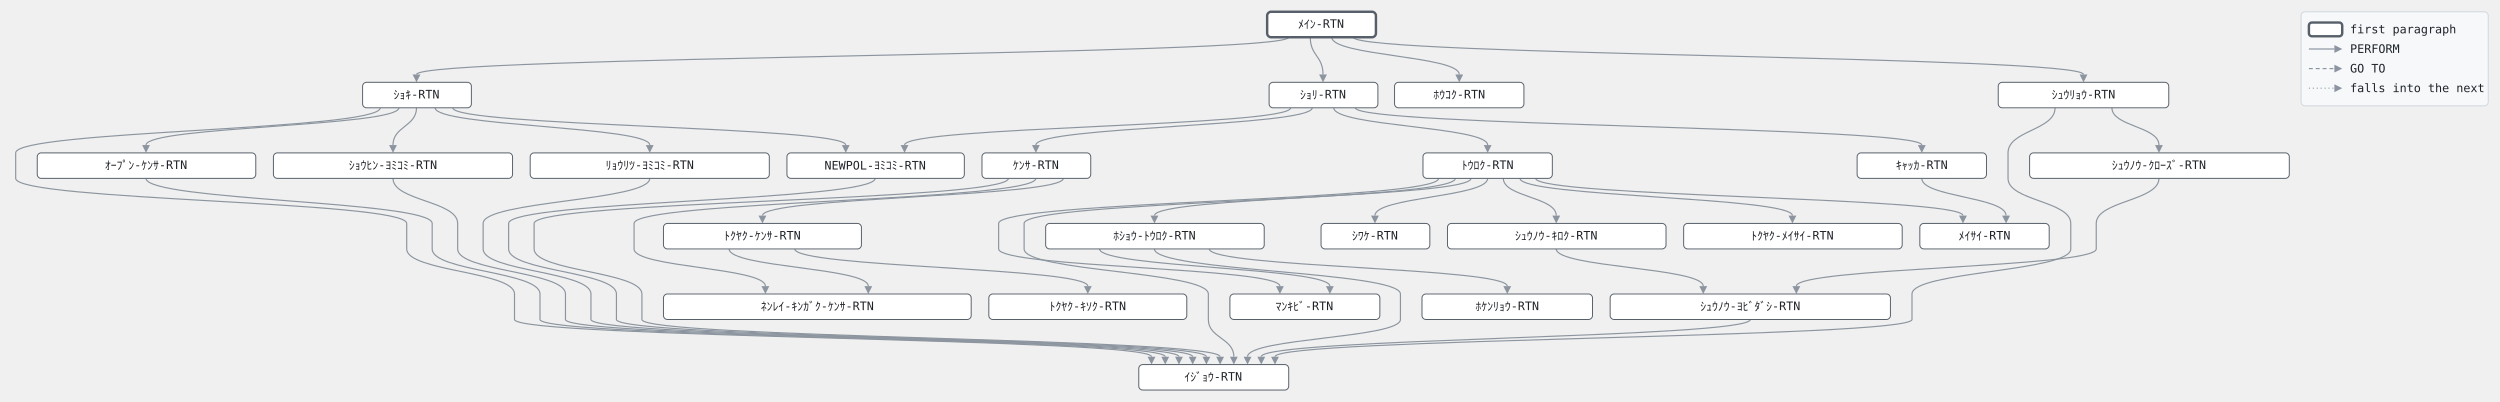
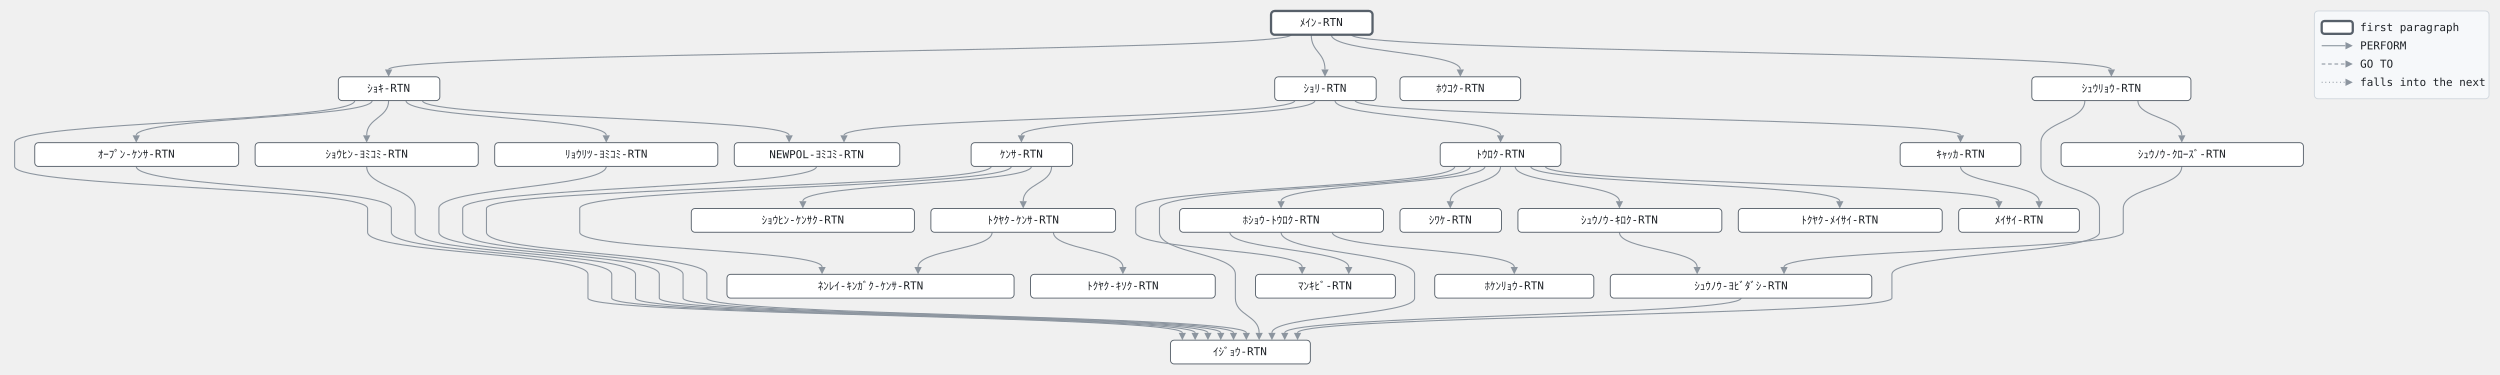
- <svg xmlns="http://www.w3.org/2000/svg" width="2551" height="410" viewBox="0 0 2551 410" font-family="ui-monospace, SFMono-Regular, Menlo, Consolas, monospace" font-size="12">
+ <svg xmlns="http://www.w3.org/2000/svg" width="2734" height="410" viewBox="0 0 2734 410" font-family="ui-monospace, SFMono-Regular, Menlo, Consolas, monospace" font-size="12">
  <style>
.box { fill: #ffffff; stroke: #57606a; stroke-width: 1 }
.box.emphasis { stroke-width: 2.5 }
.box.data { fill: #e8eef6; stroke: #8c959f }
.box.external { fill: #fbecd0; stroke: #a16207; stroke-width: 2 }
.box.dashed { stroke-dasharray: 4 3 }
.label { fill: #1f2328 }
.label.first { font-weight: 600 }
.edge { fill: none; stroke: #8c959f; stroke-width: 1.2 }
.edge.dashed { stroke-dasharray: 4 3 }
.edge.dotted { stroke-dasharray: 1 3 }
.head { fill: #8c959f }
.legend { fill: #f6f8fa; stroke: #d0d7de }
.edge-label { fill: #57606a; font-size: 11px; paint-order: stroke; stroke: #ffffff; stroke-width: 4px; stroke-linejoin: round }
.box.highlight { stroke: #c2410c; stroke-width: 2.5 }
.edge.highlight { stroke: #c2410c; stroke-width: 2 }
.head.highlight { fill: #c2410c }
@media (prefers-color-scheme: dark) {
  .box { fill: #161b22; stroke: #8b949e }
  .box.data { fill: #1f2a3a; stroke: #6e7681 }
  .box.external { fill: #3a2c12; stroke: #d6a64a }
  .label { fill: #e6edf3 }
  .edge { stroke: #6e7681 }
  .head { fill: #6e7681 }
  .legend { fill: #0d1117; stroke: #30363d }
  .edge-label { fill: #9da5ae; stroke: #0d1117 }
  .box.highlight, .edge.highlight { stroke: #fb923c }
  .head.highlight { fill: #fb923c }
}
</style>
  <defs>
    <marker id="arrow" viewBox="0 0 8 8" refX="0" refY="4" markerUnits="userSpaceOnUse" markerWidth="8" markerHeight="8" orient="auto-start-reverse">
      <path class="head" d="M0,0 L8,4 L0,8 z" />
    </marker>
    <marker id="arrow-highlight" viewBox="0 0 8 8" refX="0" refY="4" markerUnits="userSpaceOnUse" markerWidth="8" markerHeight="8" orient="auto-start-reverse">
      <path class="head highlight" d="M0,0 L8,4 L0,8 z" />
    </marker>
  </defs>
-   <path class="edge" d="M1315,38 C1315,57 425,57 425,76" marker-end="url(#arrow)" />
-   <path class="edge" d="M1337,38 C1337,57 1350,57 1350,76" marker-end="url(#arrow)" />
-   <path class="edge" d="M1359,38 C1359,57 1489,57 1489,76" marker-end="url(#arrow)" />
-   <path class="edge" d="M1381,38 C1381,57 2126,57 2126,76" marker-end="url(#arrow)" />
+   <path class="edge" d="M1412,38 C1412,57 425,57 425,76" marker-end="url(#arrow)" />
+   <path class="edge" d="M1434,38 C1434,57 1449,57 1449,76" marker-end="url(#arrow)" />
+   <path class="edge" d="M1456,38 C1456,57 1597,57 1597,76" marker-end="url(#arrow)" />
+   <path class="edge" d="M1478,38 C1478,57 2309,57 2309,76" marker-end="url(#arrow)" />
  <path class="edge" d="M407,110 C407,129 149,129 149,148" marker-end="url(#arrow)" />
  <path class="edge" d="M425,110 C425,129 401,129 401,148" marker-end="url(#arrow)" />
  <path class="edge" d="M444,110 C444,129 663,129 663,148" marker-end="url(#arrow)" />
-   <path class="edge" d="M388,110 C388,133 16,133 16,156 L16,182 C16,205 415,205 415,228 L415,254 C415,277 525,277 525,300 L525,326 C525,345 1175,345 1175,364" marker-end="url(#arrow)" />
+   <path class="edge" d="M388,110 C388,133 16,133 16,156 L16,182 C16,205 402,205 402,228 L402,254 C402,277 643,277 643,300 L643,326 C643,345 1293,345 1293,364" marker-end="url(#arrow)" />
  <path class="edge" d="M462,110 C462,129 863,129 863,148" marker-end="url(#arrow)" />
-   <path class="edge" d="M149,182 C149,205 441,205 441,228 L441,254 C441,277 551,277 551,300 L551,326 C551,345 1189,345 1189,364" marker-end="url(#arrow)" />
-   <path class="edge" d="M893,182 C893,205 519,205 519,228 L519,254 C519,277 629,277 629,300 L629,326 C629,345 1231,345 1231,364" marker-end="url(#arrow)" />
-   <path class="edge" d="M1339,110 C1339,129 1057,129 1057,148" marker-end="url(#arrow)" />
-   <path class="edge" d="M1361,110 C1361,129 1518,129 1518,148" marker-end="url(#arrow)" />
-   <path class="edge" d="M1383,110 C1383,129 1961,129 1961,148" marker-end="url(#arrow)" />
-   <path class="edge" d="M1317,110 C1317,129 923,129 923,148" marker-end="url(#arrow)" />
-   <path class="edge" d="M1029,182 C1029,205 545,205 545,228 L545,254 C545,277 655,277 655,300 L655,326 C655,345 1245,345 1245,364" marker-end="url(#arrow)" />
-   <path class="edge" d="M1057,182 C1057,205 647,205 647,228 L647,254 C647,273 781,273 781,292" marker-end="url(#arrow)" />
-   <path class="edge" d="M1085,182 C1085,201 778,201 778,220" marker-end="url(#arrow)" />
-   <path class="edge" d="M811,254 C811,273 1110,273 1110,292" marker-end="url(#arrow)" />
-   <path class="edge" d="M744,254 C744,273 886,273 886,292" marker-end="url(#arrow)" />
-   <path class="edge" d="M1468,182 C1468,205 1019,205 1019,228 L1019,254 C1019,273 1306,273 1306,292" marker-end="url(#arrow)" />
-   <path class="edge" d="M1501,182 C1501,201 1178,201 1178,220" marker-end="url(#arrow)" />
-   <path class="edge" d="M1485,182 C1485,205 1045,205 1045,228 L1045,254 C1045,277 1233,277 1233,300 L1233,326 C1233,345 1259,345 1259,364" marker-end="url(#arrow)" />
-   <path class="edge" d="M1518,182 C1518,201 1403,201 1403,220" marker-end="url(#arrow)" />
-   <path class="edge" d="M1534,182 C1534,201 1588,201 1588,220" marker-end="url(#arrow)" />
-   <path class="edge" d="M1567,182 C1567,201 2003,201 2003,220" marker-end="url(#arrow)" />
-   <path class="edge" d="M1551,182 C1551,201 1829,201 1829,220" marker-end="url(#arrow)" />
-   <path class="edge" d="M1234,254 C1234,273 1538,273 1538,292" marker-end="url(#arrow)" />
-   <path class="edge" d="M1122,254 C1122,273 1357,273 1357,292" marker-end="url(#arrow)" />
-   <path class="edge" d="M1178,254 C1178,277 1429,277 1429,300 L1429,326 C1429,345 1273,345 1273,364" marker-end="url(#arrow)" />
-   <path class="edge" d="M1961,182 C1961,201 2047,201 2047,220" marker-end="url(#arrow)" />
-   <path class="edge" d="M2097,110 C2097,133 2049,133 2049,156 L2049,182 C2049,205 2113,205 2113,228 L2113,254 C2113,277 1951,277 1951,300 L1951,326 C1951,345 1301,345 1301,364" marker-end="url(#arrow)" />
-   <path class="edge" d="M2155,110 C2155,129 2203,129 2203,148" marker-end="url(#arrow)" />
-   <path class="edge" d="M401,182 C401,205 467,205 467,228 L467,254 C467,277 577,277 577,300 L577,326 C577,345 1203,345 1203,364" marker-end="url(#arrow)" />
-   <path class="edge" d="M663,182 C663,205 493,205 493,228 L493,254 C493,277 603,277 603,300 L603,326 C603,345 1217,345 1217,364" marker-end="url(#arrow)" />
-   <path class="edge" d="M1588,254 C1588,273 1738,273 1738,292" marker-end="url(#arrow)" />
-   <path class="edge" d="M2203,182 C2203,205 2139,205 2139,228 L2139,254 C2139,273 1833,273 1833,292" marker-end="url(#arrow)" />
-   <path class="edge" d="M1786,326 C1786,345 1287,345 1287,364" marker-end="url(#arrow)" />
-   <a href="../../../gondwana/programs/GLD010.cbl#L224">
-     <rect class="box emphasis" x="1293" y="12" width="111" height="26" rx="4" />
-     <text class="label" x="1348" y="29" text-anchor="middle">ﾒｲﾝ-RTN</text>
+   <path class="edge" d="M149,182 C149,205 428,205 428,228 L428,254 C428,277 669,277 669,300 L669,326 C669,345 1307,345 1307,364" marker-end="url(#arrow)" />
+   <path class="edge" d="M893,182 C893,205 506,205 506,228 L506,254 C506,277 747,277 747,300 L747,326 C747,345 1349,345 1349,364" marker-end="url(#arrow)" />
+   <path class="edge" d="M1438,110 C1438,129 1117,129 1117,148" marker-end="url(#arrow)" />
+   <path class="edge" d="M1460,110 C1460,129 1641,129 1641,148" marker-end="url(#arrow)" />
+   <path class="edge" d="M1482,110 C1482,129 2144,129 2144,148" marker-end="url(#arrow)" />
+   <path class="edge" d="M1416,110 C1416,129 923,129 923,148" marker-end="url(#arrow)" />
+   <path class="edge" d="M1128,182 C1128,201 878,201 878,220" marker-end="url(#arrow)" />
+   <path class="edge" d="M1084,182 C1084,205 532,205 532,228 L532,254 C532,277 773,277 773,300 L773,326 C773,345 1363,345 1363,364" marker-end="url(#arrow)" />
+   <path class="edge" d="M1106,182 C1106,205 634,205 634,228 L634,254 C634,273 899,273 899,292" marker-end="url(#arrow)" />
+   <path class="edge" d="M1150,182 C1150,201 1119,201 1119,220" marker-end="url(#arrow)" />
+   <path class="edge" d="M1152,254 C1152,273 1228,273 1228,292" marker-end="url(#arrow)" />
+   <path class="edge" d="M1085,254 C1085,273 1004,273 1004,292" marker-end="url(#arrow)" />
+   <path class="edge" d="M1591,182 C1591,205 1242,205 1242,228 L1242,254 C1242,273 1424,273 1424,292" marker-end="url(#arrow)" />
+   <path class="edge" d="M1624,182 C1624,201 1401,201 1401,220" marker-end="url(#arrow)" />
+   <path class="edge" d="M1608,182 C1608,205 1268,205 1268,228 L1268,254 C1268,277 1351,277 1351,300 L1351,326 C1351,345 1377,345 1377,364" marker-end="url(#arrow)" />
+   <path class="edge" d="M1641,182 C1641,201 1586,201 1586,220" marker-end="url(#arrow)" />
+   <path class="edge" d="M1657,182 C1657,201 1771,201 1771,220" marker-end="url(#arrow)" />
+   <path class="edge" d="M1690,182 C1690,201 2186,201 2186,220" marker-end="url(#arrow)" />
+   <path class="edge" d="M1674,182 C1674,201 2012,201 2012,220" marker-end="url(#arrow)" />
+   <path class="edge" d="M1457,254 C1457,273 1656,273 1656,292" marker-end="url(#arrow)" />
+   <path class="edge" d="M1345,254 C1345,273 1475,273 1475,292" marker-end="url(#arrow)" />
+   <path class="edge" d="M1401,254 C1401,277 1547,277 1547,300 L1547,326 C1547,345 1391,345 1391,364" marker-end="url(#arrow)" />
+   <path class="edge" d="M2144,182 C2144,201 2230,201 2230,220" marker-end="url(#arrow)" />
+   <path class="edge" d="M2280,110 C2280,133 2232,133 2232,156 L2232,182 C2232,205 2296,205 2296,228 L2296,254 C2296,277 2069,277 2069,300 L2069,326 C2069,345 1419,345 1419,364" marker-end="url(#arrow)" />
+   <path class="edge" d="M2338,110 C2338,129 2386,129 2386,148" marker-end="url(#arrow)" />
+   <path class="edge" d="M401,182 C401,205 454,205 454,228 L454,254 C454,277 695,277 695,300 L695,326 C695,345 1321,345 1321,364" marker-end="url(#arrow)" />
+   <path class="edge" d="M663,182 C663,205 480,205 480,228 L480,254 C480,277 721,277 721,300 L721,326 C721,345 1335,345 1335,364" marker-end="url(#arrow)" />
+   <path class="edge" d="M1771,254 C1771,273 1856,273 1856,292" marker-end="url(#arrow)" />
+   <path class="edge" d="M2386,182 C2386,205 2322,205 2322,228 L2322,254 C2322,273 1951,273 1951,292" marker-end="url(#arrow)" />
+   <path class="edge" d="M1904,326 C1904,345 1405,345 1405,364" marker-end="url(#arrow)" />
+   <a href="../../../gondwana/programs/GLD010.cbl#L225">
+     <rect class="box emphasis" x="1390" y="12" width="111" height="26" rx="4" />
+     <text class="label" x="1445" y="29" text-anchor="middle">ﾒｲﾝ-RTN</text>
  </a>
-   <a href="../../../gondwana/programs/GLD010.cbl#L235">
+   <a href="../../../gondwana/programs/GLD010.cbl#L236">
    <rect class="box" x="370" y="84" width="111" height="26" rx="4" />
    <text class="label" x="425" y="101" text-anchor="middle">ｼｮｷ-RTN</text>
  </a>
-   <a href="../../../gondwana/programs/GLD010.cbl#L268">
+   <a href="../../../gondwana/programs/GLD010.cbl#L269">
    <rect class="box" x="38" y="156" width="223" height="26" rx="4" />
    <text class="label" x="149" y="173" text-anchor="middle">ｵｰﾌﾟﾝ-ｹﾝｻ-RTN</text>
  </a>
-   <a href="../../../gondwana/programs/GLD010.cbl#L307">
+   <a href="../../../gondwana/programs/GLD010.cbl#L308">
    <rect class="box" x="803" y="156" width="181" height="26" rx="4" />
    <text class="label" x="893" y="173" text-anchor="middle">NEWPOL-ﾖﾐｺﾐ-RTN</text>
  </a>
-   <a href="../../../gondwana/programs/GLD010.cbl#L322">
-     <rect class="box" x="1295" y="84" width="111" height="26" rx="4" />
-     <text class="label" x="1350" y="101" text-anchor="middle">ｼｮﾘ-RTN</text>
+   <a href="../../../gondwana/programs/GLD010.cbl#L323">
+     <rect class="box" x="1394" y="84" width="111" height="26" rx="4" />
+     <text class="label" x="1449" y="101" text-anchor="middle">ｼｮﾘ-RTN</text>
  </a>
-   <a href="../../../gondwana/programs/GLD010.cbl#L335">
-     <rect class="box" x="1002" y="156" width="111" height="26" rx="4" />
-     <text class="label" x="1057" y="173" text-anchor="middle">ｹﾝｻ-RTN</text>
+   <a href="../../../gondwana/programs/GLD010.cbl#L336">
+     <rect class="box" x="1062" y="156" width="111" height="26" rx="4" />
+     <text class="label" x="1117" y="173" text-anchor="middle">ｹﾝｻ-RTN</text>
  </a>
-   <a href="../../../gondwana/programs/GLD010.cbl#L399">
-     <rect class="box" x="677" y="300" width="314" height="26" rx="4" />
-     <text class="label" x="834" y="317" text-anchor="middle">ﾈﾝﾚｲ-ｷﾝｶﾞｸ-ｹﾝｻ-RTN</text>
+   <a href="../../../gondwana/programs/GLD010.cbl#L393">
+     <rect class="box" x="756" y="228" width="244" height="26" rx="4" />
+     <text class="label" x="878" y="245" text-anchor="middle">ｼｮｳﾋﾝ-ｹﾝｻｸ-RTN</text>
  </a>
-   <a href="../../../gondwana/programs/GLD010.cbl#L426">
-     <rect class="box" x="677" y="228" width="202" height="26" rx="4" />
-     <text class="label" x="778" y="245" text-anchor="middle">ﾄｸﾔｸ-ｹﾝｻ-RTN</text>
+   <a href="../../../gondwana/programs/GLD010.cbl#L412">
+     <rect class="box" x="795" y="300" width="314" height="26" rx="4" />
+     <text class="label" x="952" y="317" text-anchor="middle">ﾈﾝﾚｲ-ｷﾝｶﾞｸ-ｹﾝｻ-RTN</text>
  </a>
-   <a href="../../../gondwana/programs/GLD010.cbl#L450">
-     <rect class="box" x="1009" y="300" width="202" height="26" rx="4" />
-     <text class="label" x="1110" y="317" text-anchor="middle">ﾄｸﾔｸ-ｷｿｸ-RTN</text>
+   <a href="../../../gondwana/programs/GLD010.cbl#L439">
+     <rect class="box" x="1018" y="228" width="202" height="26" rx="4" />
+     <text class="label" x="1119" y="245" text-anchor="middle">ﾄｸﾔｸ-ｹﾝｻ-RTN</text>
  </a>
-   <a href="../../../gondwana/programs/GLD010.cbl#L462">
-     <rect class="box" x="1452" y="156" width="132" height="26" rx="4" />
-     <text class="label" x="1518" y="173" text-anchor="middle">ﾄｳﾛｸ-RTN</text>
+   <a href="../../../gondwana/programs/GLD010.cbl#L463">
+     <rect class="box" x="1127" y="300" width="202" height="26" rx="4" />
+     <text class="label" x="1228" y="317" text-anchor="middle">ﾄｸﾔｸ-ｷｿｸ-RTN</text>
  </a>
-   <a href="../../../gondwana/programs/GLD010.cbl#L521">
-     <rect class="box" x="1067" y="228" width="223" height="26" rx="4" />
-     <text class="label" x="1178" y="245" text-anchor="middle">ﾎｼｮｳ-ﾄｳﾛｸ-RTN</text>
+   <a href="../../../gondwana/programs/GLD010.cbl#L475">
+     <rect class="box" x="1575" y="156" width="132" height="26" rx="4" />
+     <text class="label" x="1641" y="173" text-anchor="middle">ﾄｳﾛｸ-RTN</text>
  </a>
-   <a href="../../../gondwana/programs/GLD010.cbl#L549">
-     <rect class="box" x="1451" y="300" width="174" height="26" rx="4" />
-     <text class="label" x="1538" y="317" text-anchor="middle">ﾎｹﾝﾘｮｳ-RTN</text>
+   <a href="../../../gondwana/programs/GLD010.cbl#L534">
+     <rect class="box" x="1290" y="228" width="223" height="26" rx="4" />
+     <text class="label" x="1401" y="245" text-anchor="middle">ﾎｼｮｳ-ﾄｳﾛｸ-RTN</text>
  </a>
-   <a href="../../../gondwana/programs/GLD010.cbl#L567">
-     <rect class="box" x="1255" y="300" width="153" height="26" rx="4" />
-     <text class="label" x="1331" y="317" text-anchor="middle">ﾏﾝｷﾋﾞ-RTN</text>
+   <a href="../../../gondwana/programs/GLD010.cbl#L562">
+     <rect class="box" x="1569" y="300" width="174" height="26" rx="4" />
+     <text class="label" x="1656" y="317" text-anchor="middle">ﾎｹﾝﾘｮｳ-RTN</text>
  </a>
  <a href="../../../gondwana/programs/GLD010.cbl#L580">
-     <rect class="box" x="1348" y="228" width="111" height="26" rx="4" />
-     <text class="label" x="1403" y="245" text-anchor="middle">ｼﾜｹ-RTN</text>
+     <rect class="box" x="1373" y="300" width="153" height="26" rx="4" />
+     <text class="label" x="1449" y="317" text-anchor="middle">ﾏﾝｷﾋﾞ-RTN</text>
  </a>
-   <a href="../../../gondwana/programs/GLD010.cbl#L597">
-     <rect class="box" x="1895" y="156" width="132" height="26" rx="4" />
-     <text class="label" x="1961" y="173" text-anchor="middle">ｷｬｯｶ-RTN</text>
+   <a href="../../../gondwana/programs/GLD010.cbl#L593">
+     <rect class="box" x="1531" y="228" width="111" height="26" rx="4" />
+     <text class="label" x="1586" y="245" text-anchor="middle">ｼﾜｹ-RTN</text>
  </a>
-   <a href="../../../gondwana/programs/GLD010.cbl#L611">
-     <rect class="box" x="1959" y="228" width="132" height="26" rx="4" />
-     <text class="label" x="2025" y="245" text-anchor="middle">ﾒｲｻｲ-RTN</text>
+   <a href="../../../gondwana/programs/GLD010.cbl#L610">
+     <rect class="box" x="2078" y="156" width="132" height="26" rx="4" />
+     <text class="label" x="2144" y="173" text-anchor="middle">ｷｬｯｶ-RTN</text>
  </a>
-   <a href="../../../gondwana/programs/GLD010.cbl#L623">
-     <rect class="box" x="1718" y="228" width="223" height="26" rx="4" />
-     <text class="label" x="1829" y="245" text-anchor="middle">ﾄｸﾔｸ-ﾒｲｻｲ-RTN</text>
+   <a href="../../../gondwana/programs/GLD010.cbl#L624">
+     <rect class="box" x="2142" y="228" width="132" height="26" rx="4" />
+     <text class="label" x="2208" y="245" text-anchor="middle">ﾒｲｻｲ-RTN</text>
  </a>
-   <a href="../../../gondwana/programs/GLD010.cbl#L634">
-     <rect class="box" x="1423" y="84" width="132" height="26" rx="4" />
-     <text class="label" x="1489" y="101" text-anchor="middle">ﾎｳｺｸ-RTN</text>
+   <a href="../../../gondwana/programs/GLD010.cbl#L636">
+     <rect class="box" x="1901" y="228" width="223" height="26" rx="4" />
+     <text class="label" x="2012" y="245" text-anchor="middle">ﾄｸﾔｸ-ﾒｲｻｲ-RTN</text>
  </a>
-   <a href="../../../gondwana/programs/GLD010.cbl#L656">
-     <rect class="box" x="2039" y="84" width="174" height="26" rx="4" />
-     <text class="label" x="2126" y="101" text-anchor="middle">ｼｭｳﾘｮｳ-RTN</text>
+   <a href="../../../gondwana/programs/GLD010.cbl#L647">
+     <rect class="box" x="1531" y="84" width="132" height="26" rx="4" />
+     <text class="label" x="1597" y="101" text-anchor="middle">ﾎｳｺｸ-RTN</text>
  </a>
-   <a href="../../../gondwana/programs/GLD010.cbl#L672">
-     <rect class="box" x="1162" y="372" width="153" height="26" rx="4" />
-     <text class="label" x="1238" y="389" text-anchor="middle">ｲｼﾞｮｳ-RTN</text>
+   <a href="../../../gondwana/programs/GLD010.cbl#L669">
+     <rect class="box" x="2222" y="84" width="174" height="26" rx="4" />
+     <text class="label" x="2309" y="101" text-anchor="middle">ｼｭｳﾘｮｳ-RTN</text>
+   </a>
+   <a href="../../../gondwana/programs/GLD010.cbl#L685">
+     <rect class="box" x="1280" y="372" width="153" height="26" rx="4" />
+     <text class="label" x="1356" y="389" text-anchor="middle">ｲｼﾞｮｳ-RTN</text>
  </a>
  <a href="../../../gondwana/copybooks/PRDLOD.cpy#L17">
    <rect class="box" x="279" y="156" width="244" height="26" rx="4" />
    <text class="label" x="401" y="173" text-anchor="middle">ｼｮｳﾋﾝ-ﾖﾐｺﾐ-RTN</text>
  </a>
  <a href="../../../gondwana/copybooks/RATLOD.cpy#L16">
    <rect class="box" x="541" y="156" width="244" height="26" rx="4" />
    <text class="label" x="663" y="173" text-anchor="middle">ﾘｮｳﾘﾂ-ﾖﾐｺﾐ-RTN</text>
  </a>
  <a href="../../../gondwana/copybooks/PRMLOG.cpy#L14">
-     <rect class="box" x="1477" y="228" width="223" height="26" rx="4" />
-     <text class="label" x="1588" y="245" text-anchor="middle">ｼｭｳﾉｳ-ｷﾛｸ-RTN</text>
+     <rect class="box" x="1660" y="228" width="223" height="26" rx="4" />
+     <text class="label" x="1771" y="245" text-anchor="middle">ｼｭｳﾉｳ-ｷﾛｸ-RTN</text>
  </a>
  <a href="../../../gondwana/copybooks/PRMLOG.cpy#L21">
-     <rect class="box" x="2071" y="156" width="265" height="26" rx="4" />
-     <text class="label" x="2203" y="173" text-anchor="middle">ｼｭｳﾉｳ-ｸﾛｰｽﾞ-RTN</text>
+     <rect class="box" x="2254" y="156" width="265" height="26" rx="4" />
+     <text class="label" x="2386" y="173" text-anchor="middle">ｼｭｳﾉｳ-ｸﾛｰｽﾞ-RTN</text>
  </a>
  <a href="../../../gondwana/copybooks/PRMLOG.cpy#L25">
-     <rect class="box" x="1643" y="300" width="286" height="26" rx="4" />
-     <text class="label" x="1786" y="317" text-anchor="middle">ｼｭｳﾉｳ-ﾖﾋﾞﾀﾞｼ-RTN</text>
+     <rect class="box" x="1761" y="300" width="286" height="26" rx="4" />
+     <text class="label" x="1904" y="317" text-anchor="middle">ｼｭｳﾉｳ-ﾖﾋﾞﾀﾞｼ-RTN</text>
  </a>
  <g class="legend-keys">
-     <rect class="legend" x="2348" y="12" width="191" height="96" rx="4" />
-     <rect class="box emphasis" x="2356" y="23" width="34" height="14" rx="3" />
-     <text class="label" x="2398" y="34">first paragraph</text>
-     <path class="edge" d="M2356,50 L2382,50" marker-end="url(#arrow)" />
-     <text class="label" x="2398" y="54">PERFORM</text>
-     <path class="edge dashed" d="M2356,70 L2382,70" marker-end="url(#arrow)" />
-     <text class="label" x="2398" y="74">GO TO</text>
-     <path class="edge dotted" d="M2356,90 L2382,90" marker-end="url(#arrow)" />
-     <text class="label" x="2398" y="94">falls into the next</text>
+     <rect class="legend" x="2531" y="12" width="191" height="96" rx="4" />
+     <rect class="box emphasis" x="2539" y="23" width="34" height="14" rx="3" />
+     <text class="label" x="2581" y="34">first paragraph</text>
+     <path class="edge" d="M2539,50 L2565,50" marker-end="url(#arrow)" />
+     <text class="label" x="2581" y="54">PERFORM</text>
+     <path class="edge dashed" d="M2539,70 L2565,70" marker-end="url(#arrow)" />
+     <text class="label" x="2581" y="74">GO TO</text>
+     <path class="edge dotted" d="M2539,90 L2565,90" marker-end="url(#arrow)" />
+     <text class="label" x="2581" y="94">falls into the next</text>
  </g>
</svg>
